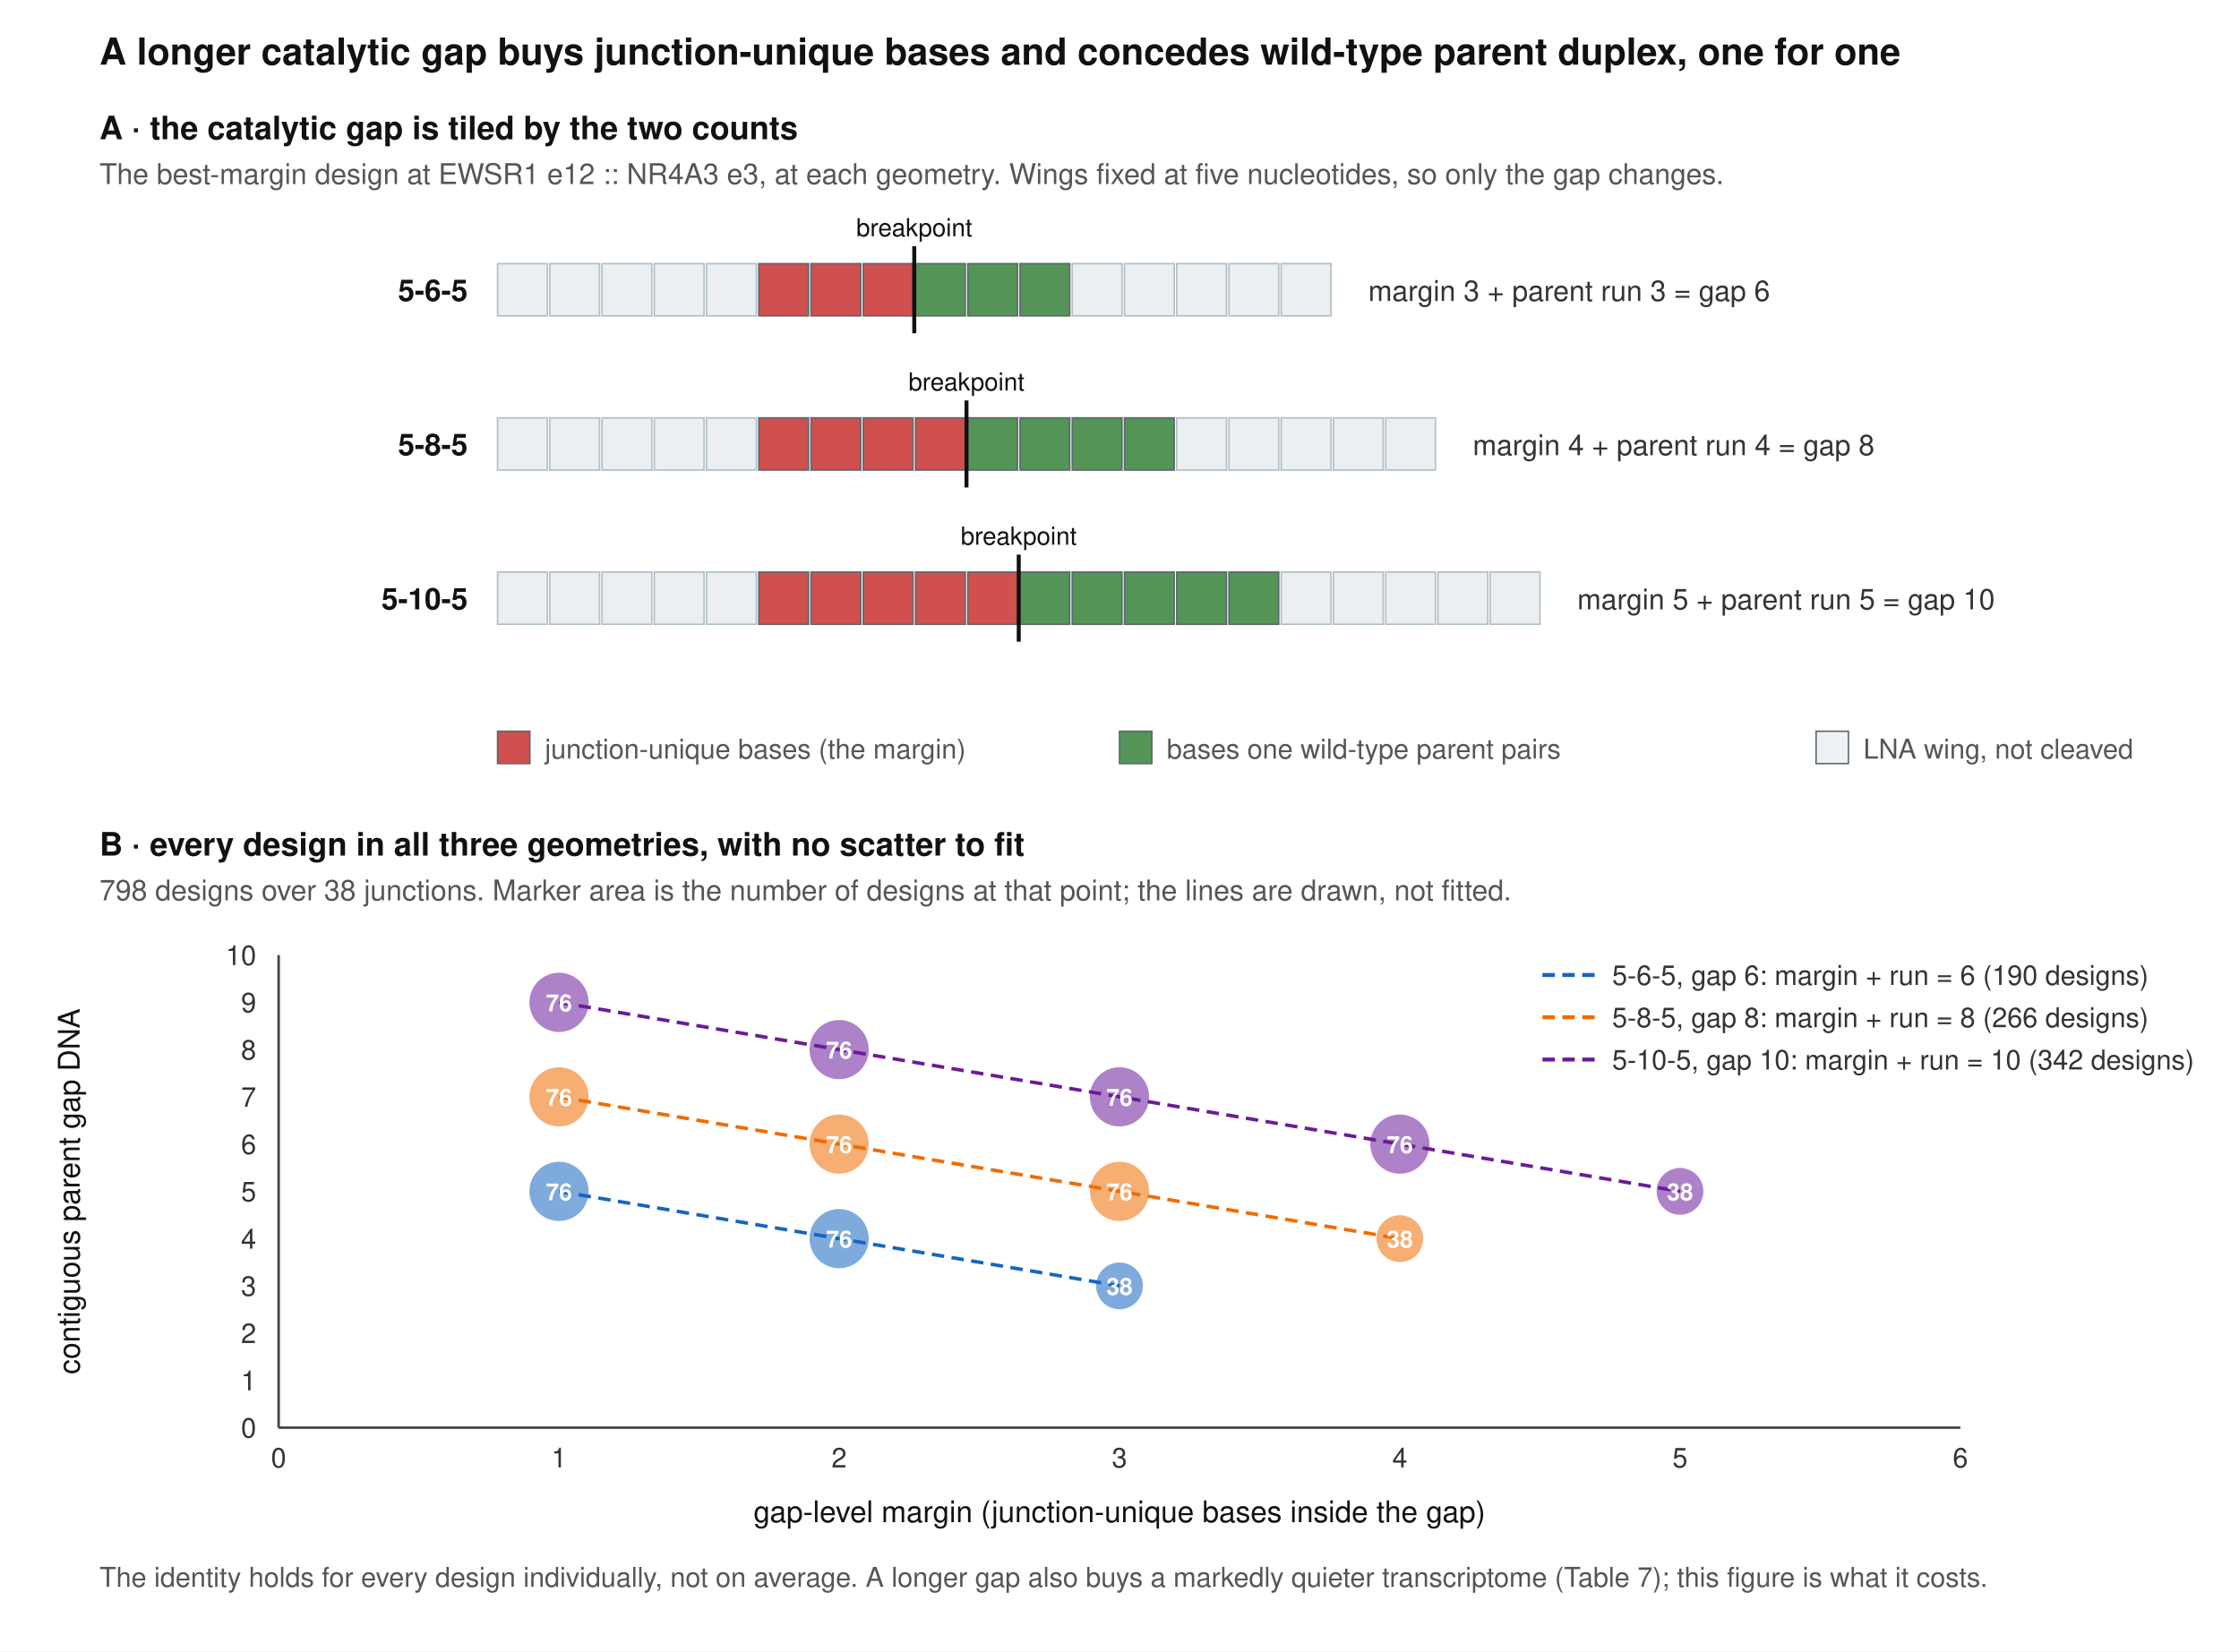
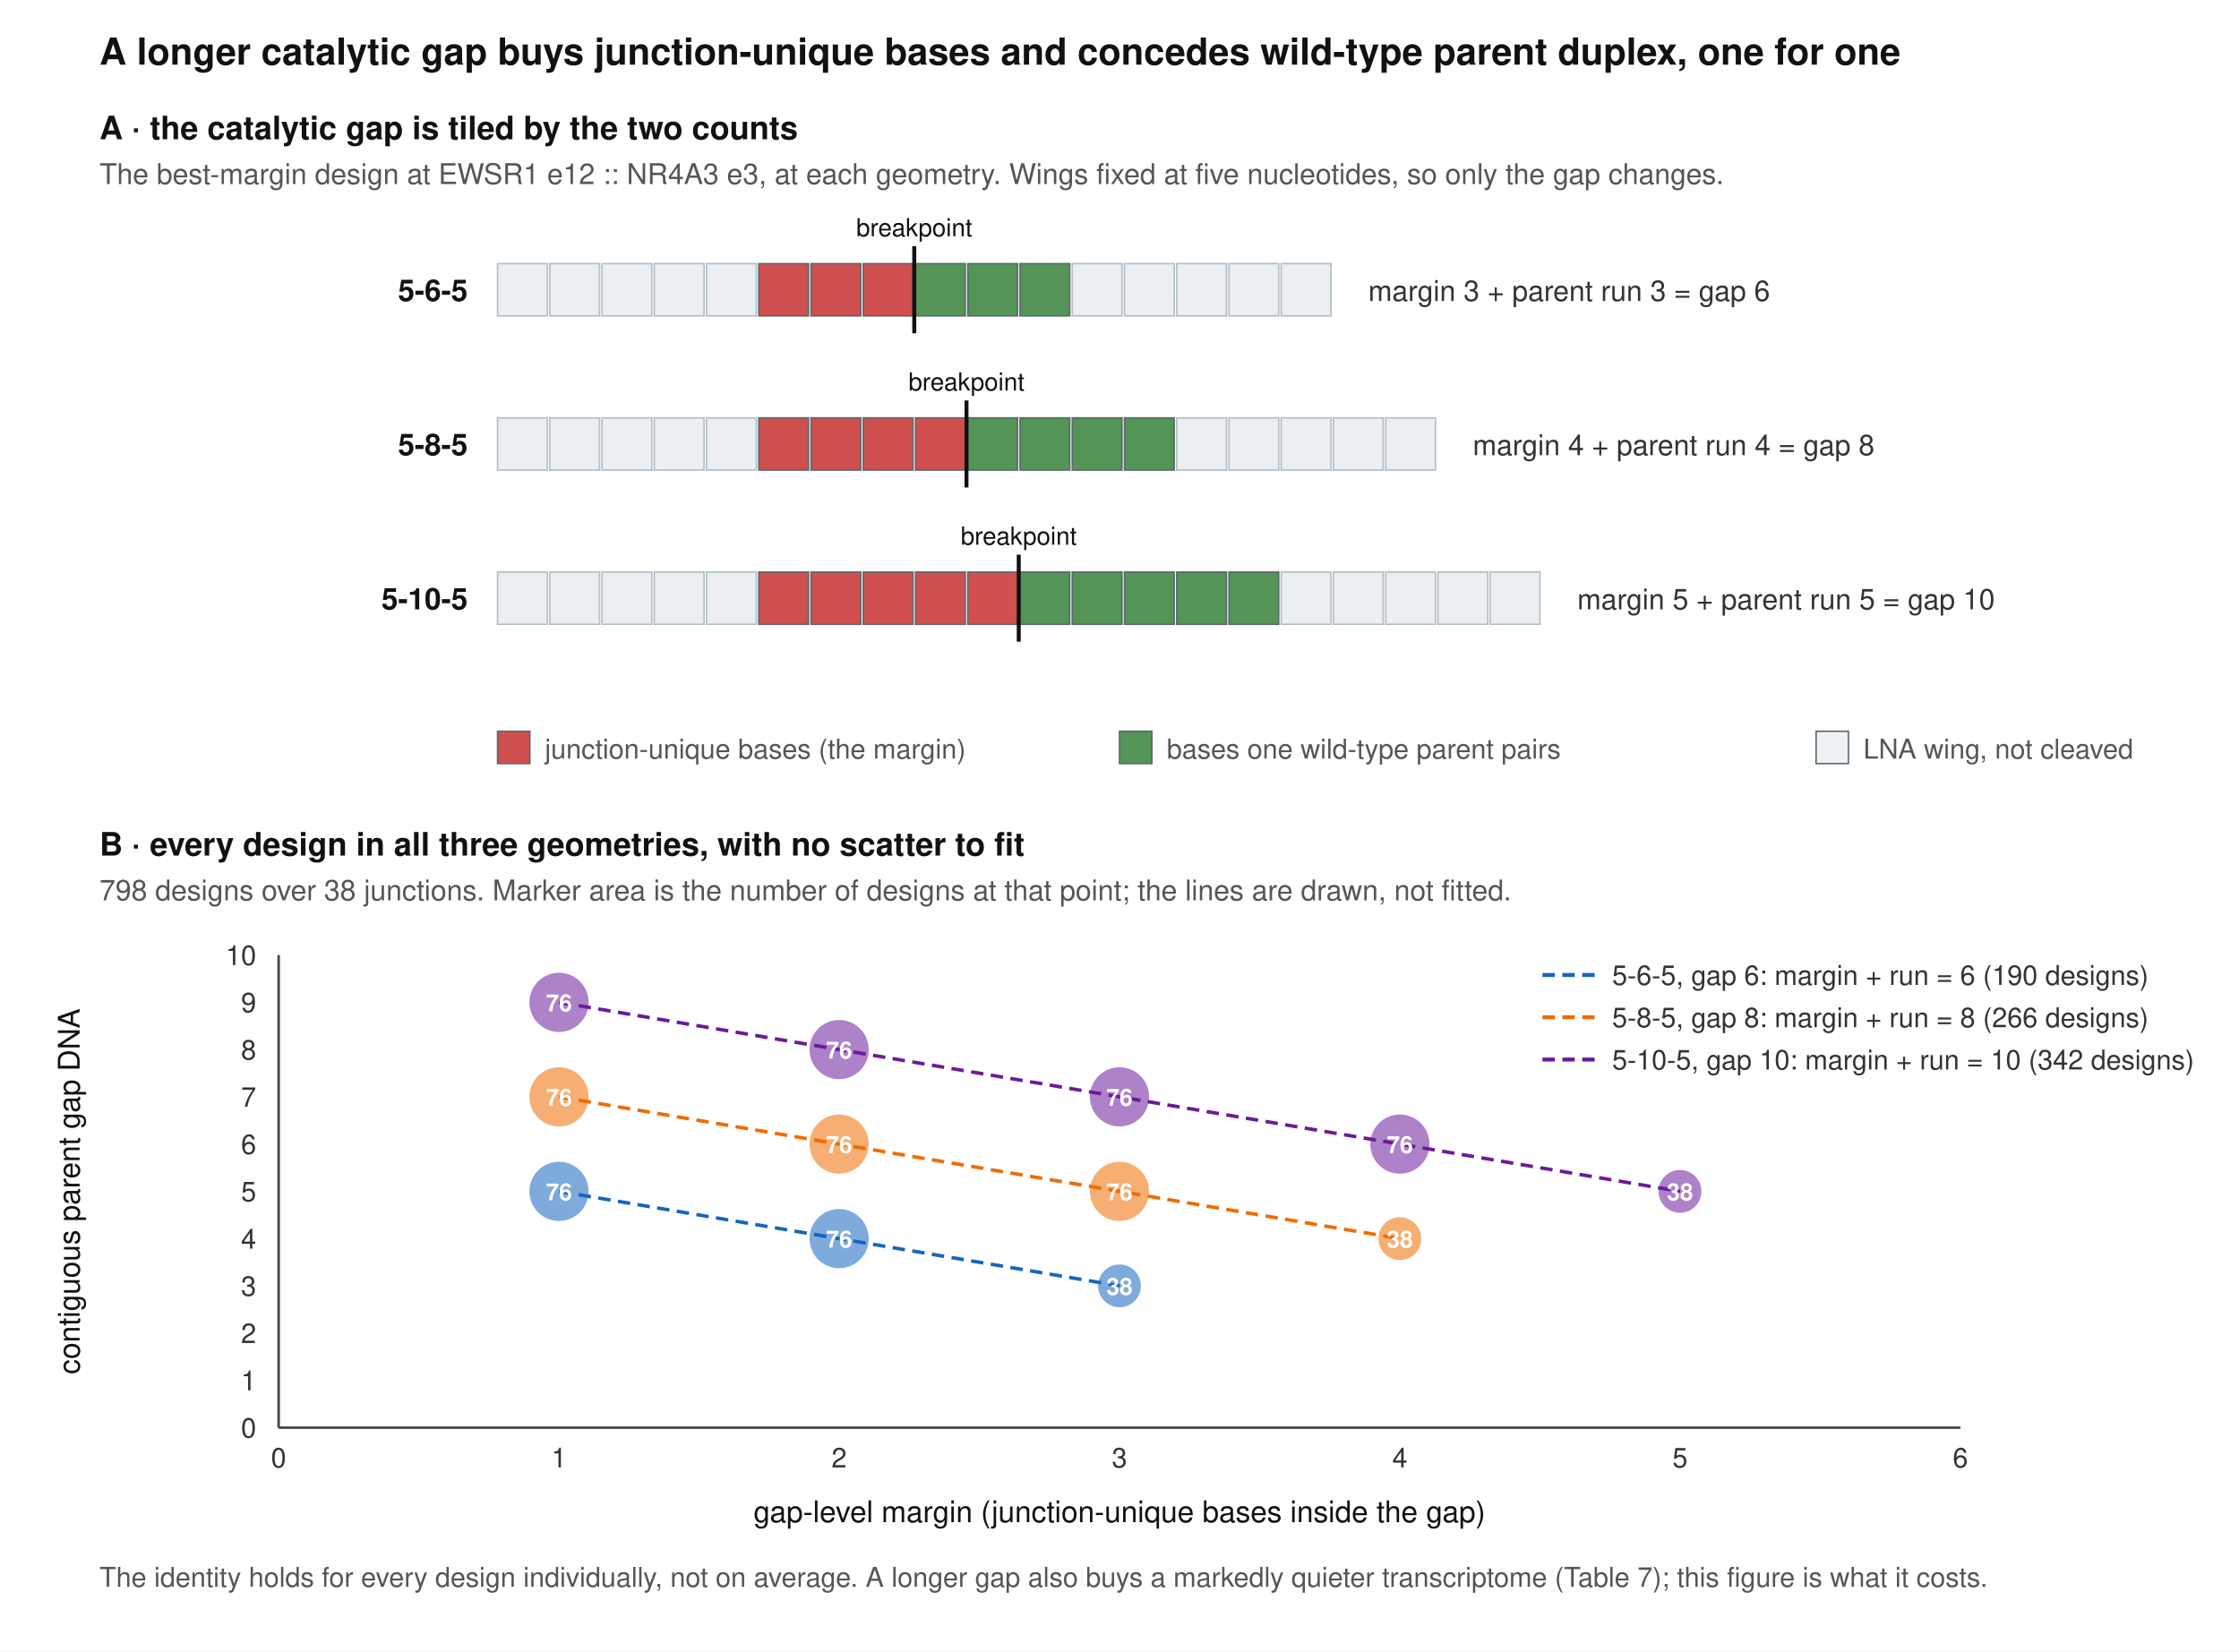
<svg xmlns="http://www.w3.org/2000/svg" width="900" height="664" viewBox="0 0 900 664" font-family="Helvetica,Arial,sans-serif">
  <rect width="900" height="664" fill="#ffffff" />
  <text x="40" y="26" font-size="15" fill="#111" font-weight="600">A longer catalytic gap buys junction-unique bases and concedes wild-type parent duplex, one for one</text>
  <text x="40" y="56" font-size="13" fill="#111" font-weight="600">A · the catalytic gap is tiled by the two counts</text>
  <text x="40" y="74" font-size="11.5" fill="#555">The best-margin design at EWSR1 e12 :: NR4A3 e3, at each geometry. Wings fixed at five nucleotides, so only the gap changes.</text>
  <rect x="200" y="106" width="20" height="21" fill="#eceff1" stroke="#b0bec5" stroke-width="0.6" />
  <rect x="431" y="106" width="20" height="21" fill="#eceff1" stroke="#b0bec5" stroke-width="0.6" />
  <rect x="221" y="106" width="20" height="21" fill="#eceff1" stroke="#b0bec5" stroke-width="0.6" />
  <rect x="452" y="106" width="20" height="21" fill="#eceff1" stroke="#b0bec5" stroke-width="0.6" />
  <rect x="242" y="106" width="20" height="21" fill="#eceff1" stroke="#b0bec5" stroke-width="0.6" />
  <rect x="473" y="106" width="20" height="21" fill="#eceff1" stroke="#b0bec5" stroke-width="0.6" />
  <rect x="263" y="106" width="20" height="21" fill="#eceff1" stroke="#b0bec5" stroke-width="0.6" />
  <rect x="494" y="106" width="20" height="21" fill="#eceff1" stroke="#b0bec5" stroke-width="0.6" />
  <rect x="284" y="106" width="20" height="21" fill="#eceff1" stroke="#b0bec5" stroke-width="0.6" />
  <rect x="515" y="106" width="20" height="21" fill="#eceff1" stroke="#b0bec5" stroke-width="0.6" />
  <rect x="305" y="106" width="20" height="21" fill="#c62828" opacity="0.82" stroke="#37474f" stroke-width="0.6" />
  <rect x="326" y="106" width="20" height="21" fill="#c62828" opacity="0.82" stroke="#37474f" stroke-width="0.6" />
  <rect x="347" y="106" width="20" height="21" fill="#c62828" opacity="0.82" stroke="#37474f" stroke-width="0.6" />
  <rect x="368" y="106" width="20" height="21" fill="#2e7d32" opacity="0.82" stroke="#37474f" stroke-width="0.6" />
  <rect x="389" y="106" width="20" height="21" fill="#2e7d32" opacity="0.82" stroke="#37474f" stroke-width="0.6" />
  <rect x="410" y="106" width="20" height="21" fill="#2e7d32" opacity="0.82" stroke="#37474f" stroke-width="0.6" />
  <line x1="367.5" y1="99" x2="367.5" y2="134" stroke="#111" stroke-width="1.6" />
  <text x="367.5" y="95" font-size="10" fill="#111" text-anchor="middle">breakpoint</text>
  <text x="188" y="121" font-size="12" fill="#111" text-anchor="end" font-weight="600">5-6-5</text>
  <text x="550" y="121" font-size="11.5" fill="#333">margin 3 + parent run 3 = gap 6</text>
  <rect x="200" y="168" width="20" height="21" fill="#eceff1" stroke="#b0bec5" stroke-width="0.6" />
  <rect x="473" y="168" width="20" height="21" fill="#eceff1" stroke="#b0bec5" stroke-width="0.6" />
  <rect x="221" y="168" width="20" height="21" fill="#eceff1" stroke="#b0bec5" stroke-width="0.6" />
  <rect x="494" y="168" width="20" height="21" fill="#eceff1" stroke="#b0bec5" stroke-width="0.6" />
  <rect x="242" y="168" width="20" height="21" fill="#eceff1" stroke="#b0bec5" stroke-width="0.6" />
  <rect x="515" y="168" width="20" height="21" fill="#eceff1" stroke="#b0bec5" stroke-width="0.6" />
  <rect x="263" y="168" width="20" height="21" fill="#eceff1" stroke="#b0bec5" stroke-width="0.6" />
  <rect x="536" y="168" width="20" height="21" fill="#eceff1" stroke="#b0bec5" stroke-width="0.6" />
  <rect x="284" y="168" width="20" height="21" fill="#eceff1" stroke="#b0bec5" stroke-width="0.6" />
  <rect x="557" y="168" width="20" height="21" fill="#eceff1" stroke="#b0bec5" stroke-width="0.6" />
  <rect x="305" y="168" width="20" height="21" fill="#c62828" opacity="0.82" stroke="#37474f" stroke-width="0.6" />
  <rect x="326" y="168" width="20" height="21" fill="#c62828" opacity="0.82" stroke="#37474f" stroke-width="0.6" />
  <rect x="347" y="168" width="20" height="21" fill="#c62828" opacity="0.82" stroke="#37474f" stroke-width="0.6" />
  <rect x="368" y="168" width="20" height="21" fill="#c62828" opacity="0.82" stroke="#37474f" stroke-width="0.6" />
  <rect x="389" y="168" width="20" height="21" fill="#2e7d32" opacity="0.82" stroke="#37474f" stroke-width="0.6" />
  <rect x="410" y="168" width="20" height="21" fill="#2e7d32" opacity="0.82" stroke="#37474f" stroke-width="0.6" />
  <rect x="431" y="168" width="20" height="21" fill="#2e7d32" opacity="0.82" stroke="#37474f" stroke-width="0.6" />
  <rect x="452" y="168" width="20" height="21" fill="#2e7d32" opacity="0.82" stroke="#37474f" stroke-width="0.6" />
  <line x1="388.5" y1="161" x2="388.5" y2="196" stroke="#111" stroke-width="1.6" />
  <text x="388.5" y="157" font-size="10" fill="#111" text-anchor="middle">breakpoint</text>
  <text x="188" y="183" font-size="12" fill="#111" text-anchor="end" font-weight="600">5-8-5</text>
  <text x="592" y="183" font-size="11.5" fill="#333">margin 4 + parent run 4 = gap 8</text>
  <rect x="200" y="230" width="20" height="21" fill="#eceff1" stroke="#b0bec5" stroke-width="0.6" />
  <rect x="515" y="230" width="20" height="21" fill="#eceff1" stroke="#b0bec5" stroke-width="0.6" />
  <rect x="221" y="230" width="20" height="21" fill="#eceff1" stroke="#b0bec5" stroke-width="0.6" />
  <rect x="536" y="230" width="20" height="21" fill="#eceff1" stroke="#b0bec5" stroke-width="0.6" />
  <rect x="242" y="230" width="20" height="21" fill="#eceff1" stroke="#b0bec5" stroke-width="0.6" />
  <rect x="557" y="230" width="20" height="21" fill="#eceff1" stroke="#b0bec5" stroke-width="0.6" />
  <rect x="263" y="230" width="20" height="21" fill="#eceff1" stroke="#b0bec5" stroke-width="0.6" />
  <rect x="578" y="230" width="20" height="21" fill="#eceff1" stroke="#b0bec5" stroke-width="0.6" />
  <rect x="284" y="230" width="20" height="21" fill="#eceff1" stroke="#b0bec5" stroke-width="0.6" />
  <rect x="599" y="230" width="20" height="21" fill="#eceff1" stroke="#b0bec5" stroke-width="0.6" />
  <rect x="305" y="230" width="20" height="21" fill="#c62828" opacity="0.82" stroke="#37474f" stroke-width="0.6" />
  <rect x="326" y="230" width="20" height="21" fill="#c62828" opacity="0.82" stroke="#37474f" stroke-width="0.6" />
  <rect x="347" y="230" width="20" height="21" fill="#c62828" opacity="0.82" stroke="#37474f" stroke-width="0.6" />
  <rect x="368" y="230" width="20" height="21" fill="#c62828" opacity="0.82" stroke="#37474f" stroke-width="0.6" />
  <rect x="389" y="230" width="20" height="21" fill="#c62828" opacity="0.82" stroke="#37474f" stroke-width="0.6" />
  <rect x="410" y="230" width="20" height="21" fill="#2e7d32" opacity="0.82" stroke="#37474f" stroke-width="0.6" />
  <rect x="431" y="230" width="20" height="21" fill="#2e7d32" opacity="0.82" stroke="#37474f" stroke-width="0.6" />
  <rect x="452" y="230" width="20" height="21" fill="#2e7d32" opacity="0.82" stroke="#37474f" stroke-width="0.6" />
  <rect x="473" y="230" width="20" height="21" fill="#2e7d32" opacity="0.82" stroke="#37474f" stroke-width="0.6" />
  <rect x="494" y="230" width="20" height="21" fill="#2e7d32" opacity="0.82" stroke="#37474f" stroke-width="0.6" />
  <line x1="409.5" y1="223" x2="409.5" y2="258" stroke="#111" stroke-width="1.6" />
  <text x="409.5" y="219" font-size="10" fill="#111" text-anchor="middle">breakpoint</text>
  <text x="188" y="245" font-size="12" fill="#111" text-anchor="end" font-weight="600">5-10-5</text>
  <text x="634" y="245" font-size="11.5" fill="#333">margin 5 + parent run 5 = gap 10</text>
  <rect x="200" y="294" width="13" height="13" fill="#c62828" opacity="0.82" stroke="#37474f" stroke-width="0.6" />
  <text x="219" y="305" font-size="11" fill="#555">junction-unique bases (the margin)</text>
  <rect x="450" y="294" width="13" height="13" fill="#2e7d32" opacity="0.82" stroke="#37474f" stroke-width="0.6" />
  <text x="469" y="305" font-size="11" fill="#555">bases one wild-type parent pairs</text>
  <rect x="730" y="294" width="13" height="13" fill="#eceff1" opacity="0.82" stroke="#37474f" stroke-width="0.6" />
  <text x="749" y="305" font-size="11" fill="#555">LNA wing, not cleaved</text>
  <text x="40" y="344" font-size="13" fill="#111" font-weight="600">B · every design in all three geometries, with no scatter to fit</text>
  <text x="40" y="362" font-size="11.5" fill="#555">798 designs over 38 junctions. Marker area is the number of designs at that point; the lines are drawn, not fitted.</text>
  <line x1="112" y1="574" x2="788" y2="574" stroke="#444" />
  <line x1="112" y1="384" x2="112" y2="574" stroke="#444" />
  <text x="112.0" y="590" font-size="11" fill="#333" text-anchor="middle">0</text>
  <text x="103" y="578.0" font-size="11" fill="#333" text-anchor="end">0</text>
  <text x="224.7" y="590" font-size="11" fill="#333" text-anchor="middle">1</text>
  <text x="103" y="559.0" font-size="11" fill="#333" text-anchor="end">1</text>
  <text x="337.3" y="590" font-size="11" fill="#333" text-anchor="middle">2</text>
  <text x="103" y="540.0" font-size="11" fill="#333" text-anchor="end">2</text>
  <text x="450.0" y="590" font-size="11" fill="#333" text-anchor="middle">3</text>
  <text x="103" y="521.0" font-size="11" fill="#333" text-anchor="end">3</text>
  <text x="562.7" y="590" font-size="11" fill="#333" text-anchor="middle">4</text>
  <text x="103" y="502.0" font-size="11" fill="#333" text-anchor="end">4</text>
  <text x="675.3" y="590" font-size="11" fill="#333" text-anchor="middle">5</text>
  <text x="103" y="483.0" font-size="11" fill="#333" text-anchor="end">5</text>
  <text x="788.0" y="590" font-size="11" fill="#333" text-anchor="middle">6</text>
  <text x="103" y="464.0" font-size="11" fill="#333" text-anchor="end">6</text>
  <text x="103" y="445.0" font-size="11" fill="#333" text-anchor="end">7</text>
  <text x="103" y="426.0" font-size="11" fill="#333" text-anchor="end">8</text>
  <text x="103" y="407.0" font-size="11" fill="#333" text-anchor="end">9</text>
  <text x="103" y="388.0" font-size="11" fill="#333" text-anchor="end">10</text>
  <text x="450" y="612" font-size="12" fill="#111" text-anchor="middle">gap-level margin (junction-unique bases inside the gap)</text>
  <text x="32" y="479" font-size="12" fill="#111" text-anchor="middle" transform="rotate(-90 32 479)">contiguous parent gap DNA</text>
  <polyline points="224.7,479.0 337.3,498.0 450.0,517.0" fill="none" stroke="#1565c0" stroke-width="1.4" stroke-dasharray="5 3" />
  <circle cx="224.7" cy="479.0" r="11.4" fill="#1565c0" opacity="0.55" stroke="#1565c0" />
  <text x="224.7" y="482.6" font-size="9.5" fill="#ffffff" text-anchor="middle" font-weight="600">76</text>
  <circle cx="337.3" cy="498.0" r="11.4" fill="#1565c0" opacity="0.55" stroke="#1565c0" />
  <text x="337.3" y="501.6" font-size="9.5" fill="#ffffff" text-anchor="middle" font-weight="600">76</text>
-   <circle cx="450.0" cy="517.0" r="8.9" fill="#1565c0" opacity="0.55" stroke="#1565c0" />
+   <circle cx="450.0" cy="517.0" r="8.1" fill="#1565c0" opacity="0.55" stroke="#1565c0" />
  <text x="450.0" y="520.6" font-size="9.5" fill="#ffffff" text-anchor="middle" font-weight="600">38</text>
  <polyline points="224.7,441.0 337.3,460.0 450.0,479.0 562.7,498.0" fill="none" stroke="#ef6c00" stroke-width="1.4" stroke-dasharray="5 3" />
  <circle cx="224.7" cy="441.0" r="11.4" fill="#ef6c00" opacity="0.55" stroke="#ef6c00" />
  <text x="224.7" y="444.6" font-size="9.5" fill="#ffffff" text-anchor="middle" font-weight="600">76</text>
  <circle cx="337.3" cy="460.0" r="11.4" fill="#ef6c00" opacity="0.55" stroke="#ef6c00" />
  <text x="337.3" y="463.6" font-size="9.5" fill="#ffffff" text-anchor="middle" font-weight="600">76</text>
  <circle cx="450.0" cy="479.0" r="11.4" fill="#ef6c00" opacity="0.55" stroke="#ef6c00" />
  <text x="450.0" y="482.6" font-size="9.5" fill="#ffffff" text-anchor="middle" font-weight="600">76</text>
-   <circle cx="562.7" cy="498.0" r="8.9" fill="#ef6c00" opacity="0.55" stroke="#ef6c00" />
+   <circle cx="562.7" cy="498.0" r="8.1" fill="#ef6c00" opacity="0.55" stroke="#ef6c00" />
  <text x="562.7" y="501.6" font-size="9.5" fill="#ffffff" text-anchor="middle" font-weight="600">38</text>
  <polyline points="224.7,403.0 337.3,422.0 450.0,441.0 562.7,460.0 675.3,479.0" fill="none" stroke="#6a1b9a" stroke-width="1.4" stroke-dasharray="5 3" />
  <circle cx="224.7" cy="403.0" r="11.4" fill="#6a1b9a" opacity="0.55" stroke="#6a1b9a" />
  <text x="224.7" y="406.6" font-size="9.5" fill="#ffffff" text-anchor="middle" font-weight="600">76</text>
  <circle cx="337.3" cy="422.0" r="11.4" fill="#6a1b9a" opacity="0.55" stroke="#6a1b9a" />
  <text x="337.3" y="425.6" font-size="9.5" fill="#ffffff" text-anchor="middle" font-weight="600">76</text>
  <circle cx="450.0" cy="441.0" r="11.4" fill="#6a1b9a" opacity="0.55" stroke="#6a1b9a" />
  <text x="450.0" y="444.6" font-size="9.5" fill="#ffffff" text-anchor="middle" font-weight="600">76</text>
  <circle cx="562.7" cy="460.0" r="11.4" fill="#6a1b9a" opacity="0.55" stroke="#6a1b9a" />
  <text x="562.7" y="463.6" font-size="9.5" fill="#ffffff" text-anchor="middle" font-weight="600">76</text>
-   <circle cx="675.3" cy="479.0" r="8.9" fill="#6a1b9a" opacity="0.55" stroke="#6a1b9a" />
+   <circle cx="675.3" cy="479.0" r="8.1" fill="#6a1b9a" opacity="0.55" stroke="#6a1b9a" />
  <text x="675.3" y="482.6" font-size="9.5" fill="#ffffff" text-anchor="middle" font-weight="600">38</text>
  <line x1="620" y1="392" x2="642" y2="392" stroke="#1565c0" stroke-width="1.6" stroke-dasharray="5 3" />
  <text x="648" y="396" font-size="11" fill="#333">5-6-5, gap 6: margin + run = 6 (190 designs)</text>
  <line x1="620" y1="409" x2="642" y2="409" stroke="#ef6c00" stroke-width="1.6" stroke-dasharray="5 3" />
  <text x="648" y="413" font-size="11" fill="#333">5-8-5, gap 8: margin + run = 8 (266 designs)</text>
  <line x1="620" y1="426" x2="642" y2="426" stroke="#6a1b9a" stroke-width="1.6" stroke-dasharray="5 3" />
  <text x="648" y="430" font-size="11" fill="#333">5-10-5, gap 10: margin + run = 10 (342 designs)</text>
  <text x="40" y="638" font-size="11" fill="#555">The identity holds for every design individually, not on average. A longer gap also buys a markedly quieter transcriptome (Table 7); this figure is what it costs.</text>
</svg>
